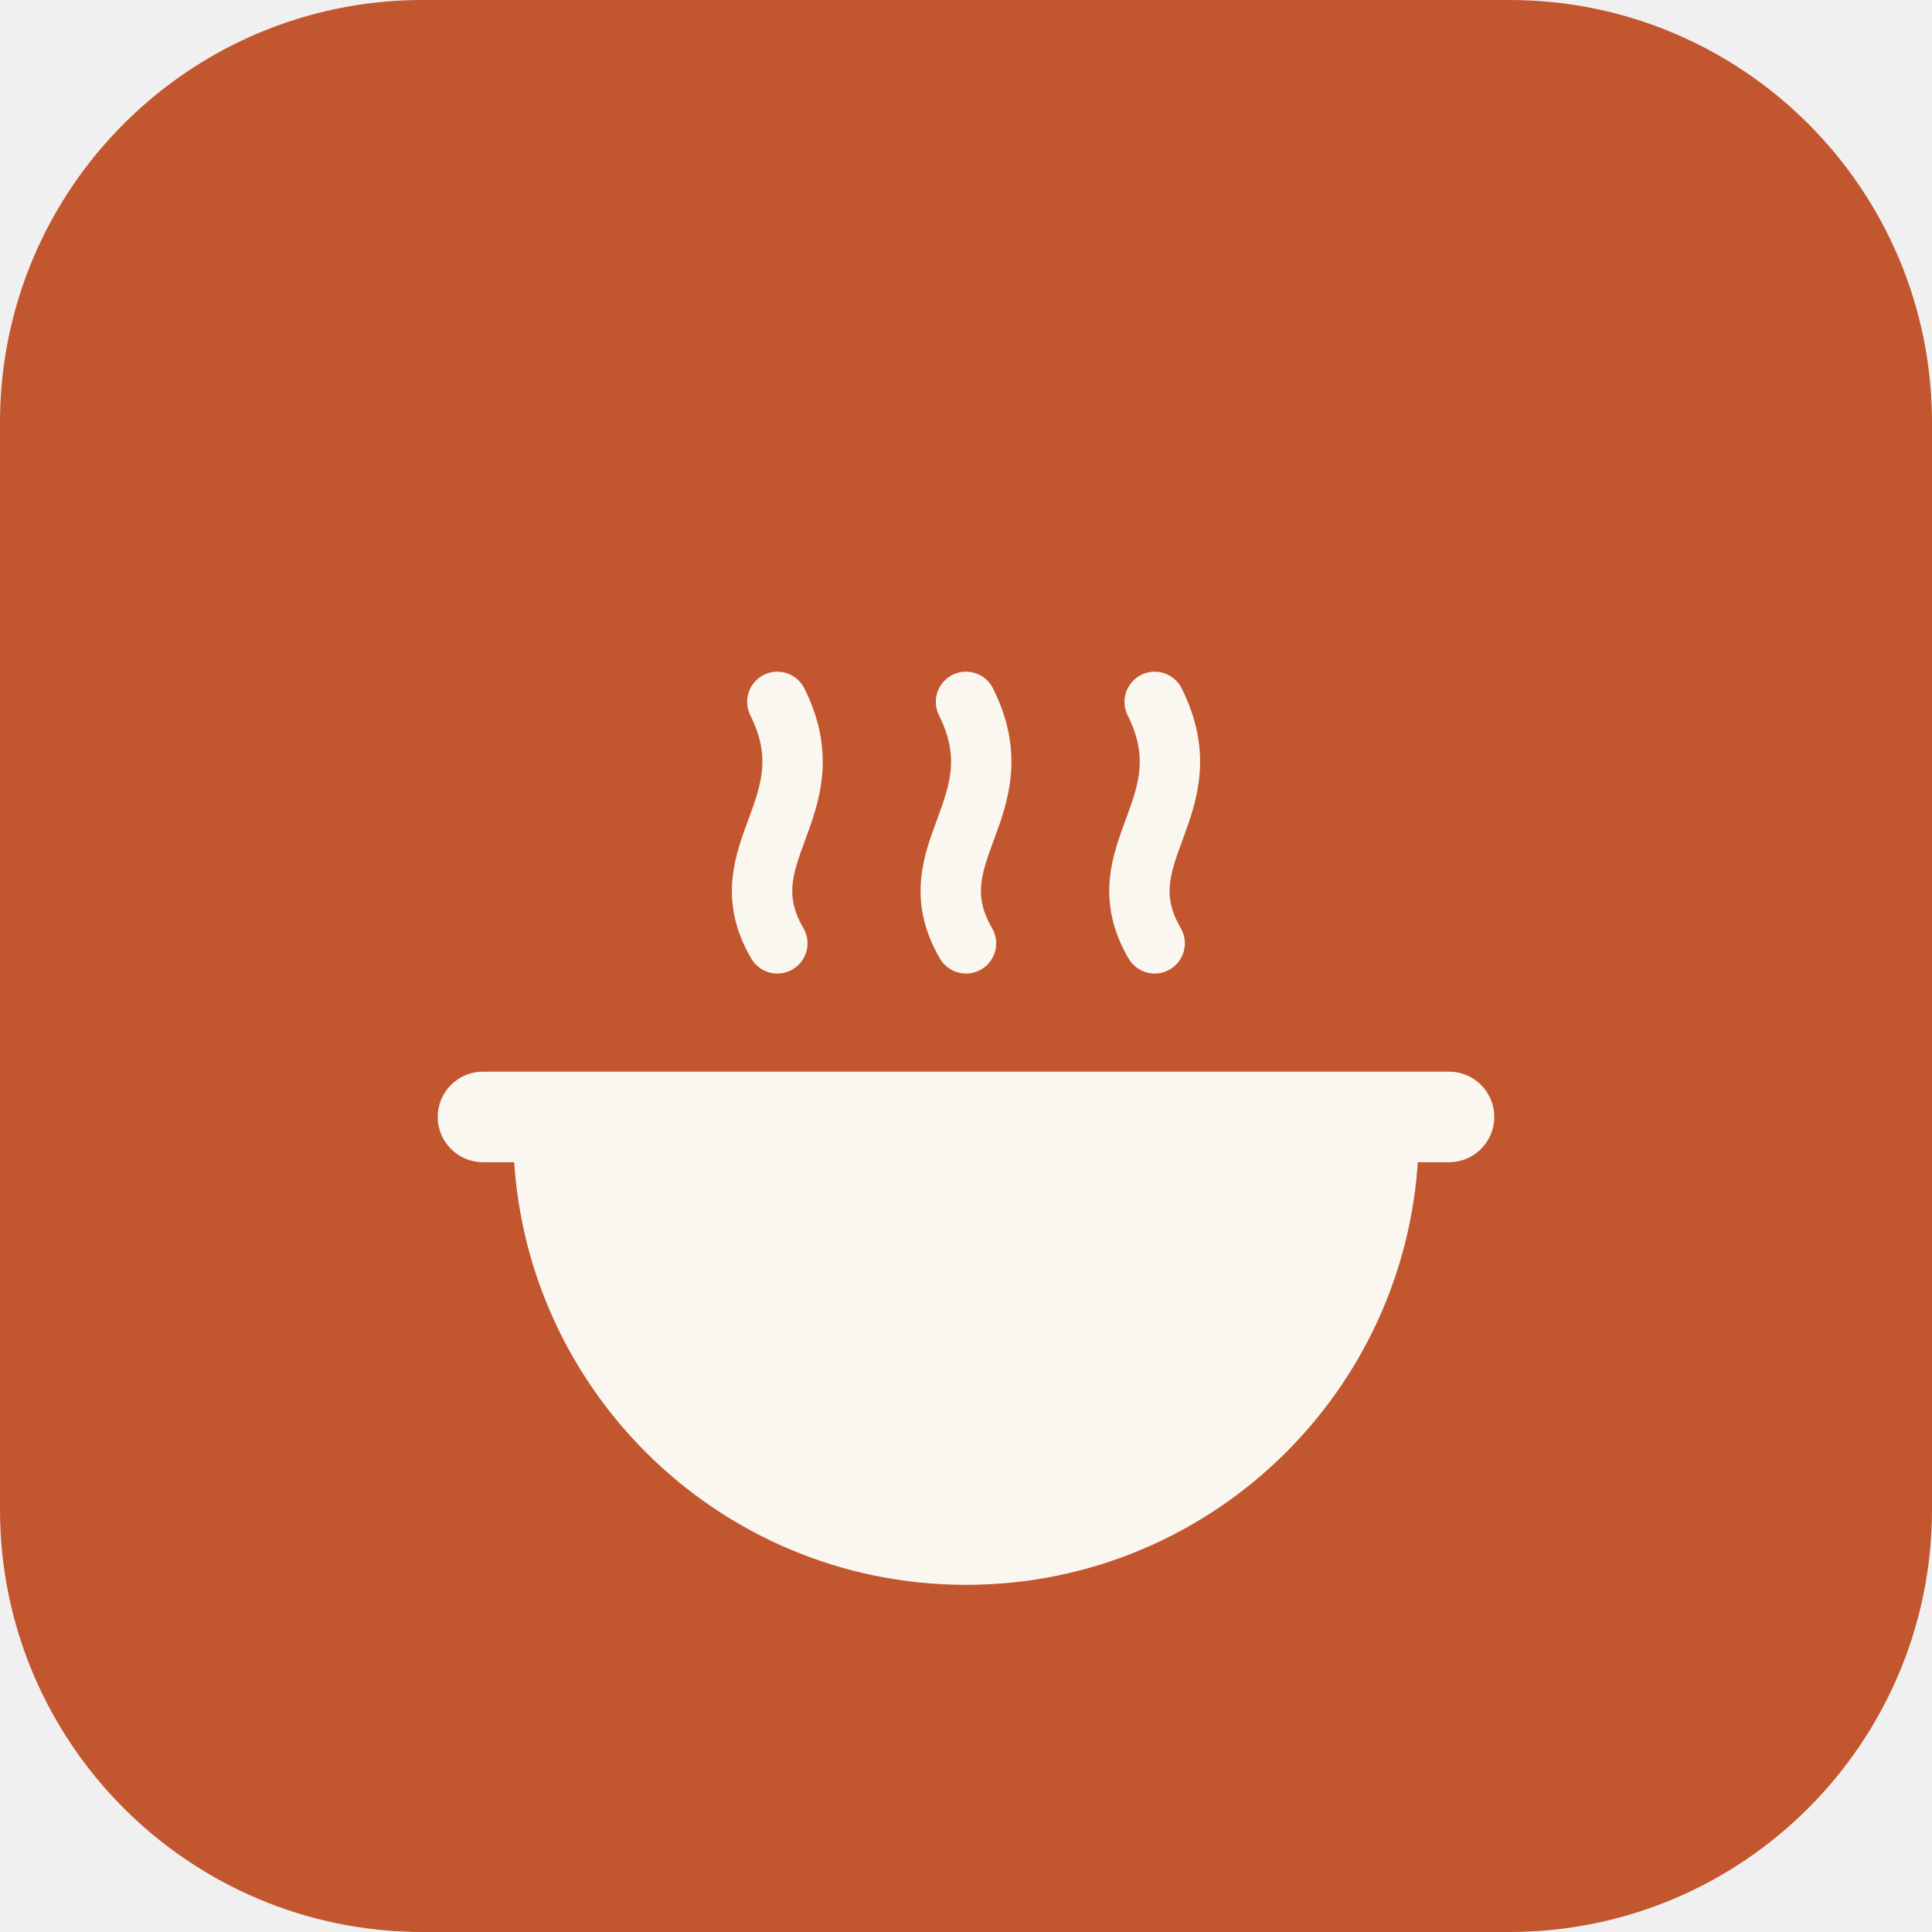
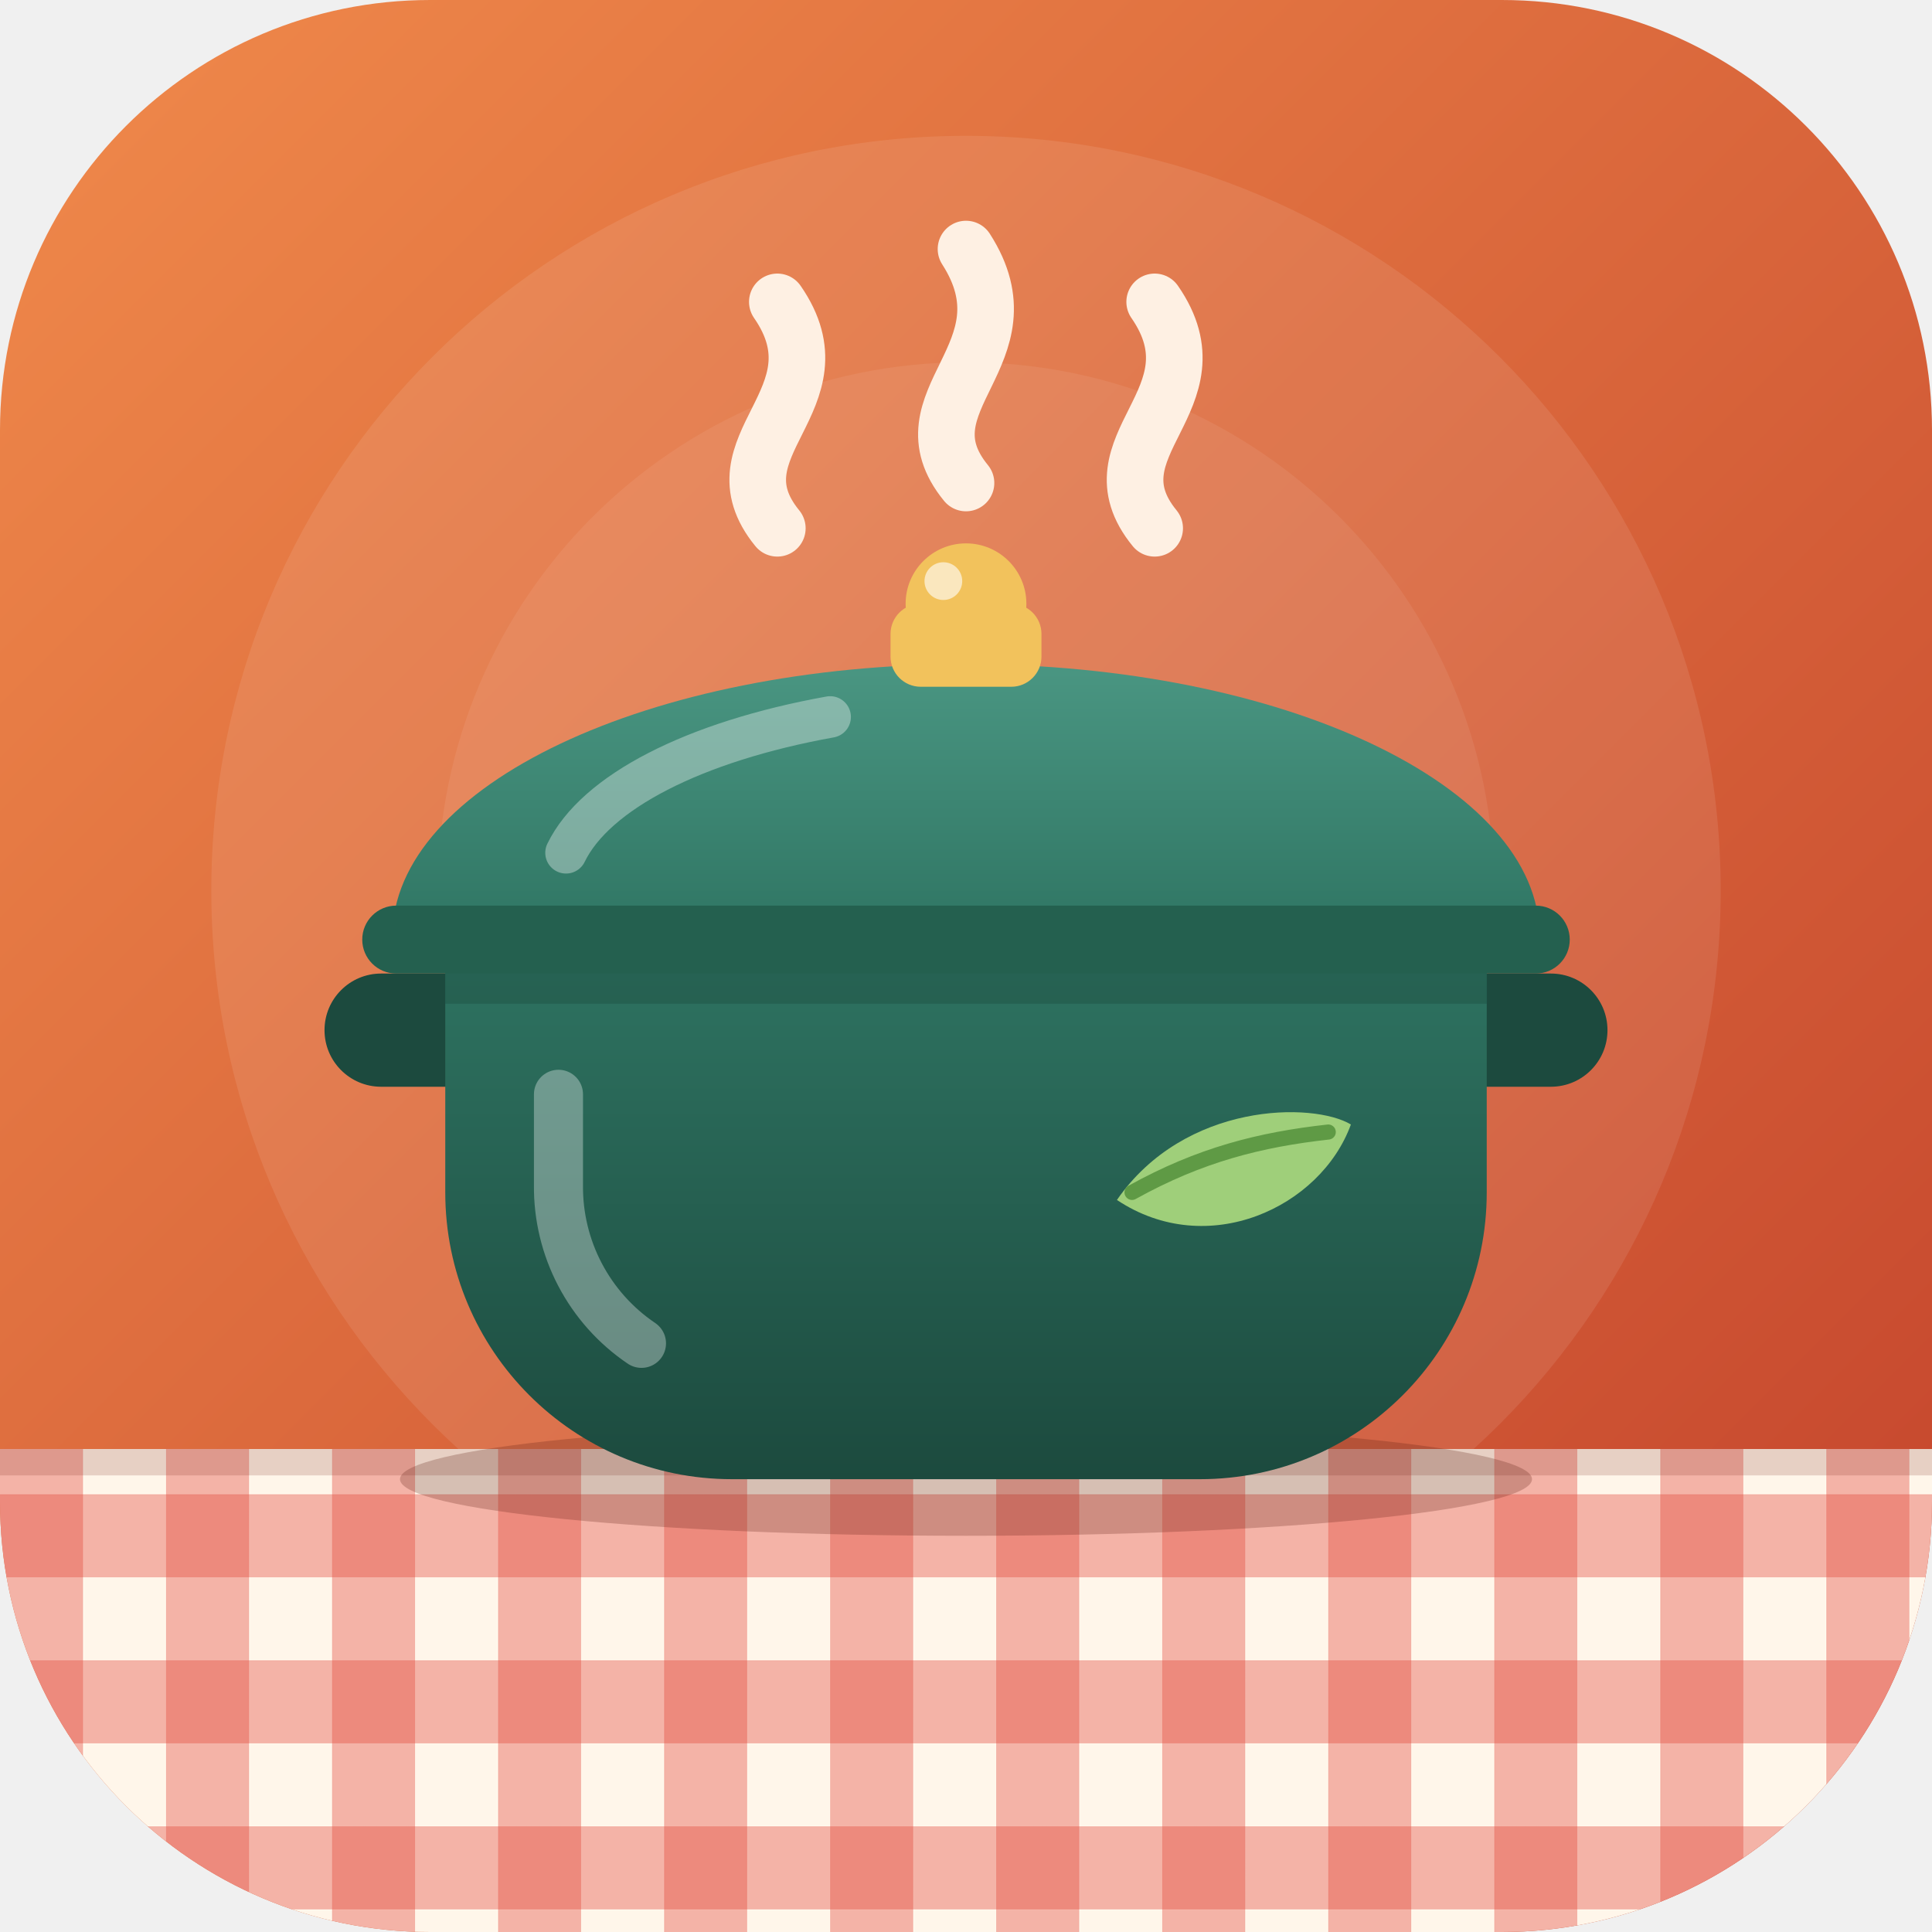
<svg xmlns="http://www.w3.org/2000/svg" viewBox="0 0 512 512">
-   <rect width="512" height="512" rx="112" fill="#c2562f" />
-   <path d="M136 300h240a120 120 0 0 1-240 0z" fill="#faf6f0" />
-   <rect x="116" y="284" width="280" height="24" rx="12" fill="#faf6f0" />
-   <path d="M206 250c-14-24 14-36 0-64M256 250c-14-24 14-36 0-64M306 250c-14-24 14-36 0-64" stroke="#faf6f0" stroke-width="16" stroke-linecap="round" fill="none" />
+   <defs>
+     <linearGradient id="bg" x1="0" y1="0" x2="1" y2="1">
+       <stop offset="0" stop-color="#f08a4b" />
+       <stop offset="1" stop-color="#c2412b" />
+     </linearGradient>
+     <linearGradient id="pot" x1="0" y1="0" x2="0" y2="1">
+       <stop offset="0" stop-color="#2f7563" />
+       <stop offset="1" stop-color="#1c4a3e" />
+     </linearGradient>
+     <linearGradient id="lid" x1="0" y1="0" x2="0" y2="1">
+       <stop offset="0" stop-color="#4a9682" />
+       <stop offset="1" stop-color="#2f7563" />
+     </linearGradient>
+     <pattern id="vichy" width="44" height="44" patternUnits="userSpaceOnUse">
+       <rect width="44" height="44" fill="#fff6ea" />
+       <rect width="22" height="44" fill="#e2483a" opacity=".38" />
+       <rect width="44" height="22" fill="#e2483a" opacity=".38" />
+     </pattern>
+     <clipPath id="round">
+       <rect width="512" height="512" rx="114" />
+     </clipPath>
+   </defs>
+   <g clip-path="url(#round)">
+     <rect width="512" height="512" fill="url(#bg)" />
+     <circle cx="256" cy="236" r="200" fill="#fff" opacity=".09" />
+     <circle cx="256" cy="236" r="140" fill="#fff" opacity=".07" />
+     <rect y="384" width="512" height="128" fill="url(#vichy)" />
+     <rect y="384" width="512" height="7" fill="#7a2416" opacity=".18" />
+   </g>
+   <ellipse cx="256" cy="392" rx="150" ry="15" fill="#5a1d10" opacity=".25" />
+   <g fill="none" stroke="#fff6ea" stroke-width="15" stroke-linecap="round" opacity=".95">
+     <path d="M206 140c-18-22 18-34 0-60" />
+     <path d="M256 128c-18-22 18-34 0-62" />
+     <path d="M306 140c-18-22 18-34 0-60" />
+   </g>
+   <rect x="86" y="258" width="66" height="30" rx="15" fill="#1c4a3e" />
+   <rect x="360" y="258" width="66" height="30" rx="15" fill="#1c4a3e" />
+   <path d="M118 246H394V316a76 76 0 0 1-76 76H194a76 76 0 0 1-76-76Z" fill="url(#pot)" />
+   <rect x="118" y="246" width="276" height="20" fill="#0d2c24" opacity=".22" />
+   <path d="M148 290v24a50 50 0 0 0 22 42" fill="none" stroke="#fff" stroke-opacity=".33" stroke-width="13" stroke-linecap="round" />
+   <path d="M104 248a152 72 0 0 1 304 0Z" fill="url(#lid)" />
+   <path d="M150 226a120 50 0 0 1 70-36" fill="none" stroke="#fff" stroke-opacity=".35" stroke-width="11" stroke-linecap="round" />
+   <rect x="96" y="240" width="320" height="18" rx="9" fill="#24604f" />
+   <rect x="236" y="160" width="40" height="22" rx="8" fill="#f2c25c" />
+   <circle cx="256" cy="160" r="16" fill="#f2c25c" />
+   <circle cx="250" cy="154" r="5" fill="#fff" opacity=".6" />
+   <path d="M296 318c18-26 52-26 62-20-8 22-38 36-62 20Z" fill="#9fcf7a" />
+   <path d="M300 316c18-10 34-14 52-16" stroke="#5f9a45" stroke-width="4" fill="none" stroke-linecap="round" />
</svg>
